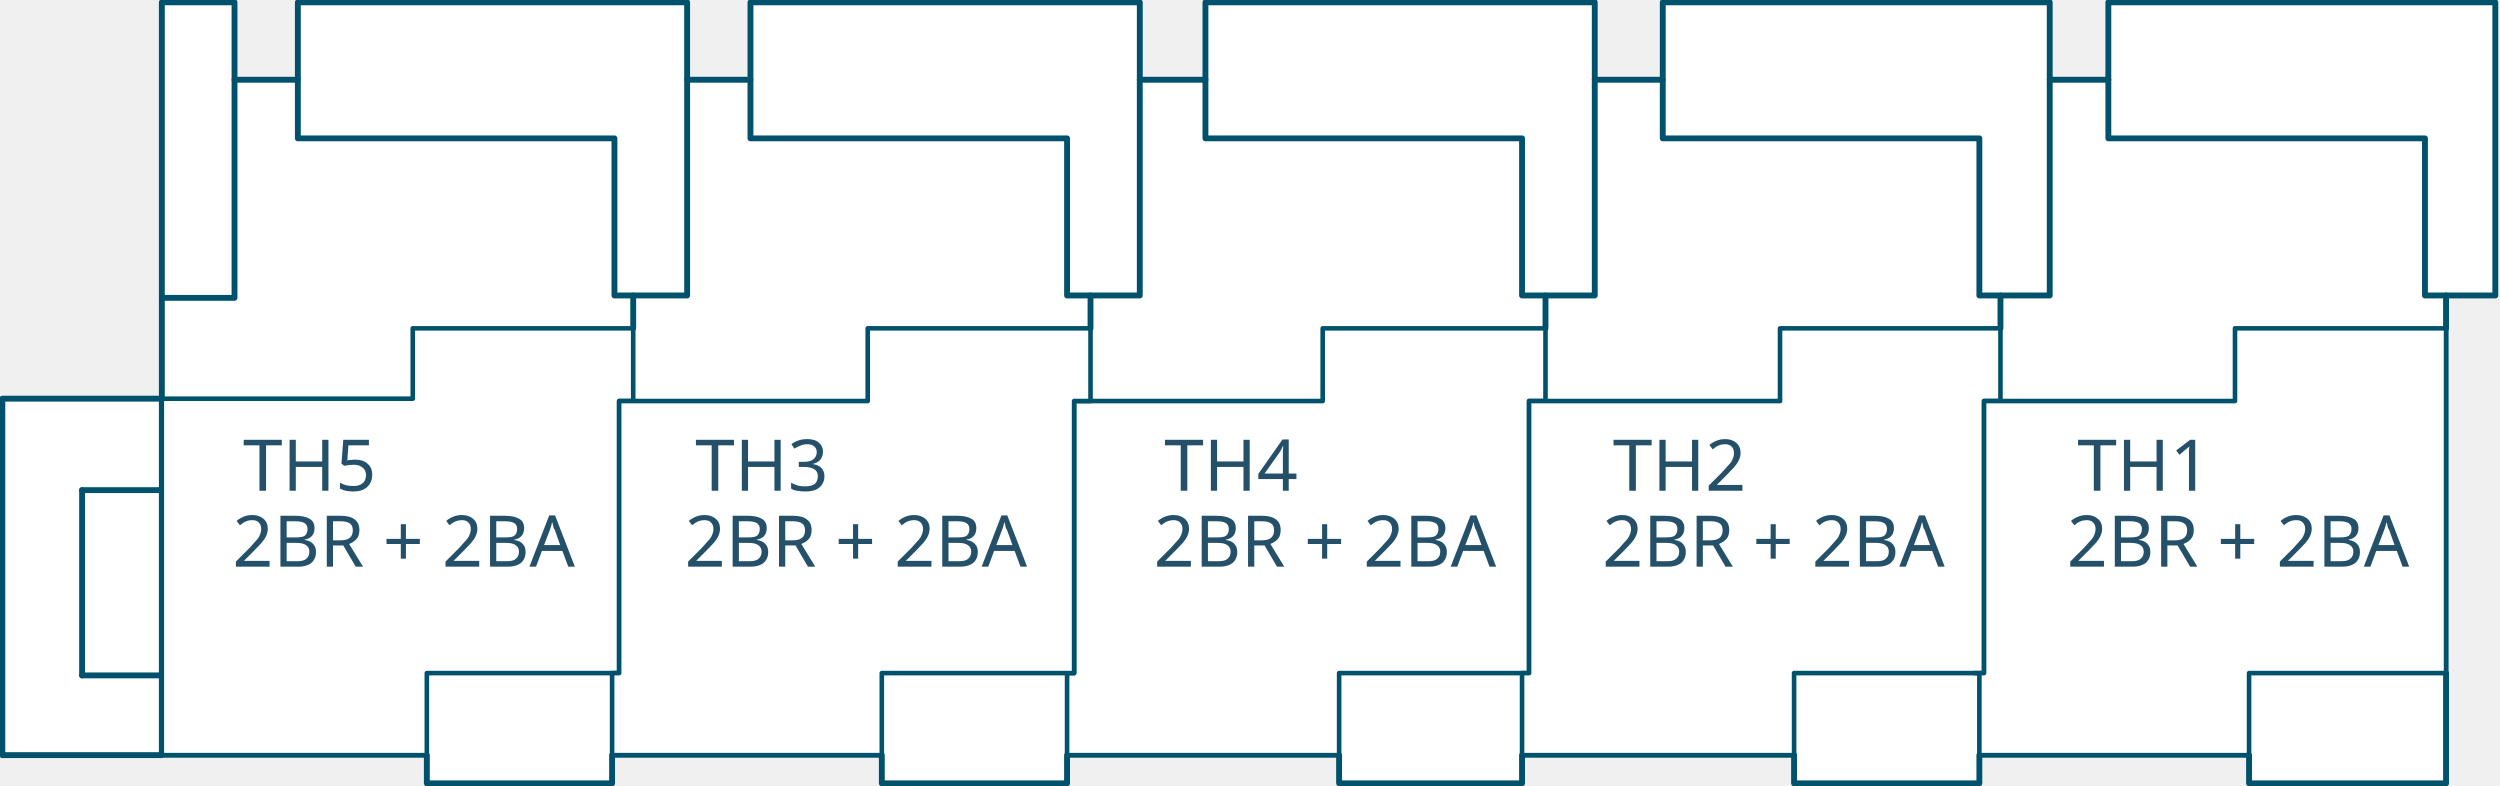
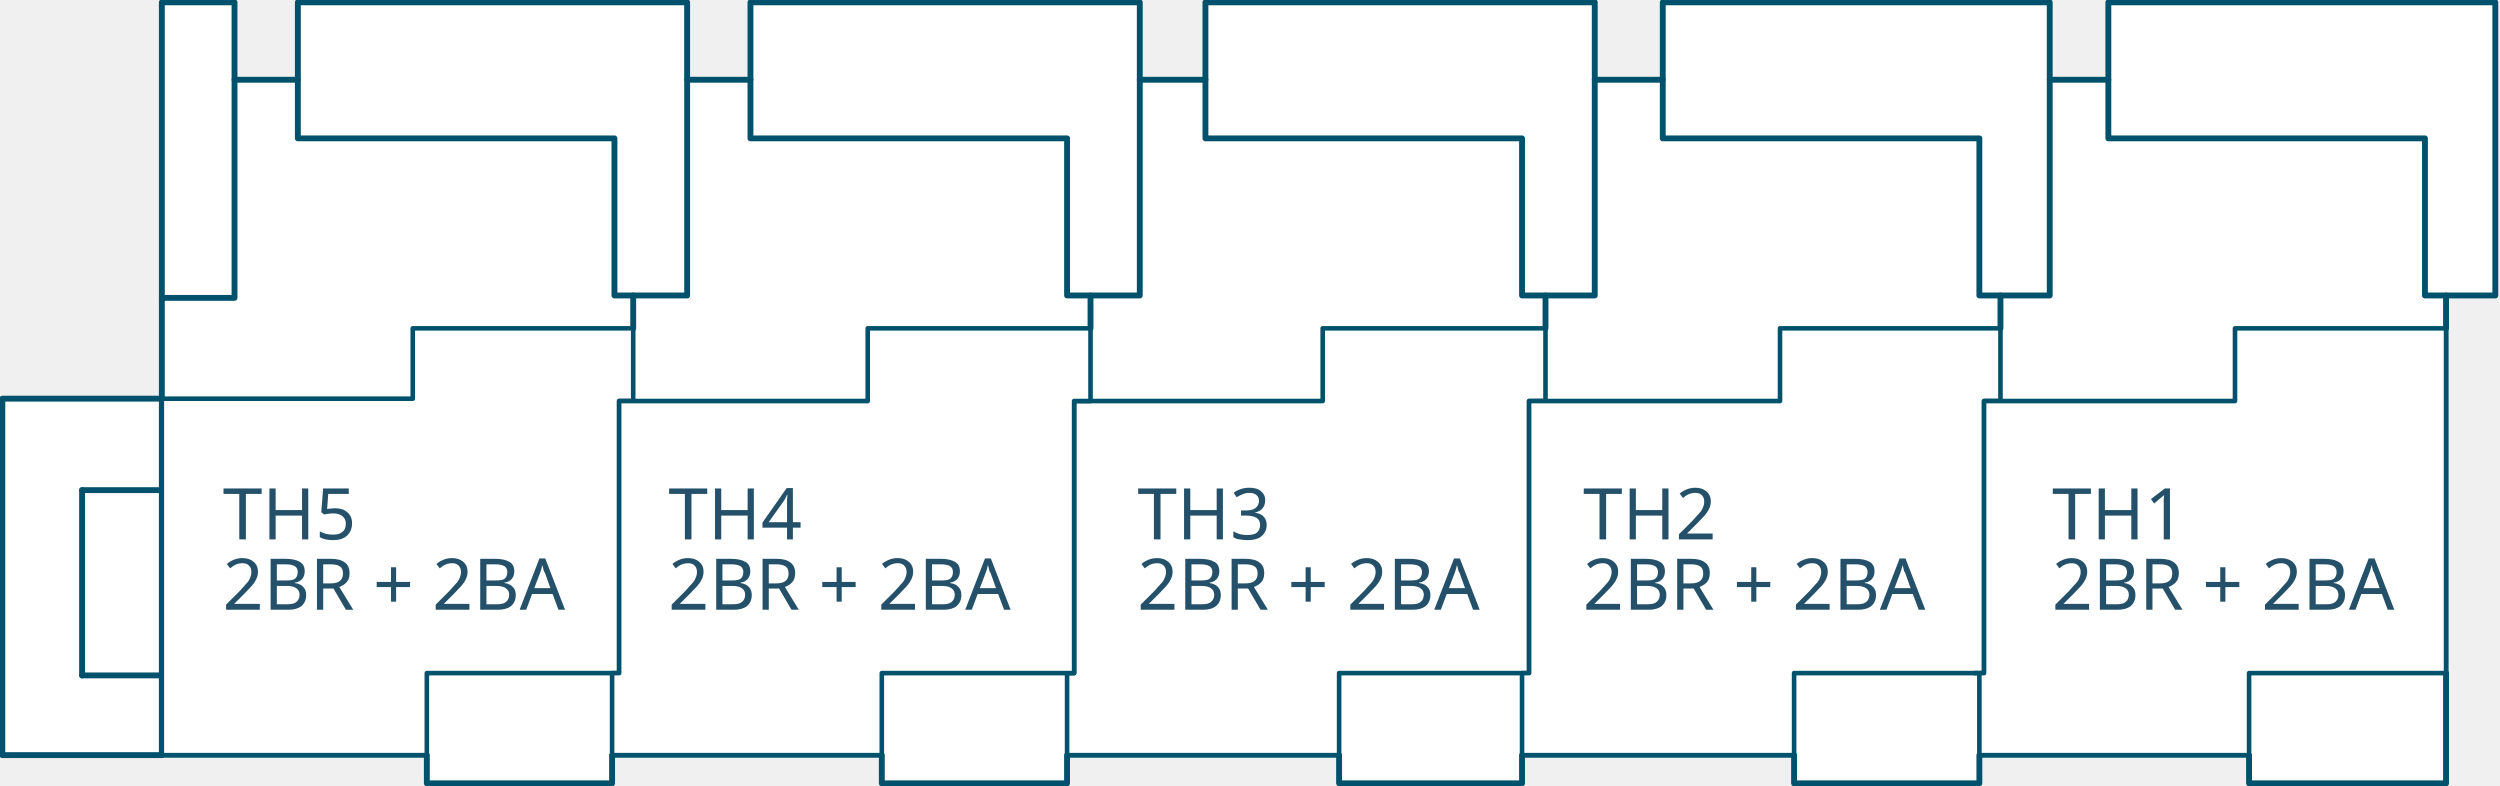
<svg xmlns="http://www.w3.org/2000/svg" version="1.1" x="0px" y="0px" viewBox="0 0 106.6 33.5" style="enable-background:new 0 0 106.6 33.5;" xml:space="preserve">
  <style type="text/css">
	.aa0{fill:#FFFFFF;stroke:#00516B;stroke-width:0.196;stroke-linecap:round;stroke-linejoin:round;stroke-miterlimit:10;}
	.aa1{fill:none;stroke:#00516B;stroke-width:0.25;stroke-linecap:round;stroke-linejoin:round;stroke-miterlimit:10;}
	.aa2{fill:none;}
	.aa3{fill:#245169;}
	.aa4{font-family:'Gotham-Book';}
	.aa5{font-size:3.044px;}
</style>
  <g id="base">
    <polygon class="aa0" points="89.9,0.1 89.9,3.4 87.4,3.4 87.4,0.1 70.9,0.1 70.9,3.4 68,3.4 68,0.1 51.4,0.1 51.4,3.4 48.6,3.4   48.6,0.1 32,0.1 32,3.4 29.3,3.4 29.3,0.1 12.7,0.1 12.7,3.4 10,3.4 10,0.1 6.9,0.1 6.9,12.7 6.9,17 0.1,17 0.1,32.2 6.9,32.2   7.6,32.2 18.2,32.2 18.2,33.4 26.1,33.4 26.1,32.2 37.6,32.2 37.6,33.4 45.5,33.4 45.5,32.2 57.1,32.2 57.1,33.4 64.9,33.4   64.9,32.2 76.5,32.2 76.5,33.4 84.4,33.4 84.4,32.2 95.9,32.2 95.9,33.4 104.3,33.4 104.3,28.7 104.3,14 104.3,12.6 106.4,12.6   106.4,0.1  " />
    <line class="aa1" x1="104.3" y1="14" x2="104.3" y2="12.6" />
    <line class="aa1" x1="85.3" y1="14" x2="85.3" y2="12.6" />
    <line class="aa1" x1="65.9" y1="14" x2="65.9" y2="12.6" />
    <line class="aa1" x1="46.5" y1="14" x2="46.5" y2="12.6" />
    <line class="aa1" x1="27" y1="14" x2="27" y2="12.6" />
    <line class="aa1" x1="6.9" y1="17" x2="6.9" y2="12.7" />
    <line class="aa1" x1="10" y1="3.4" x2="12.7" y2="3.4" />
    <line class="aa1" x1="29.3" y1="3.4" x2="32" y2="3.4" />
    <line class="aa1" x1="48.6" y1="3.4" x2="51.4" y2="3.4" />
    <line class="aa1" x1="68" y1="3.4" x2="70.9" y2="3.4" />
    <line class="aa1" x1="87.4" y1="3.4" x2="89.9" y2="3.4" />
    <polyline class="aa1" points="18.2,32.2 18.2,33.4 26.1,33.4 26.1,32.2  " />
    <polyline class="aa1" points="37.6,32.2 37.6,33.4 45.5,33.4 45.5,32.2  " />
    <polyline class="aa1" points="57.1,32.2 57.1,33.4 64.9,33.4 64.9,32.2  " />
    <polyline class="aa1" points="76.5,32.2 76.5,33.4 84.4,33.4 84.4,32.2  " />
    <polyline class="aa1" points="95.9,32.2 95.9,33.4 104.3,33.4 104.3,28.7  " />
    <polygon class="aa1" points="32,3.4 32,0.1 48.6,0.1 48.6,3.4 48.6,12.6 46.5,12.6 45.5,12.6 45.5,5.9 32,5.9  " />
    <polygon class="aa1" points="51.4,3.4 51.4,0.1 68,0.1 68,3.4 68,12.6 65.9,12.6 64.9,12.6 64.9,5.9 51.4,5.9  " />
    <polygon class="aa1" points="70.9,3.4 70.9,0.1 87.4,0.1 87.4,3.4 87.4,12.6 85.3,12.6 84.4,12.6 84.4,5.9 70.9,5.9  " />
    <polygon class="aa1" points="89.9,3.4 89.9,0.1 106.4,0.1 106.4,12.6 104.3,12.6 103.4,12.6 103.4,5.9 89.9,5.9  " />
    <polygon class="aa1" points="12.7,3.4 12.7,0.1 29.3,0.1 29.3,3.4 29.3,12.6 27,12.6 26.2,12.6 26.2,5.9 12.7,5.9  " />
    <polygon class="aa1" points="6.9,12.7 10,12.7 10,3.4 10,0.1 6.9,0.1  " />
    <line class="aa1" x1="3.5" y1="20.9" x2="6.9" y2="20.9" />
    <line class="aa1" x1="3.5" y1="28.8" x2="6.9" y2="28.8" />
    <polygon class="aa1" points="6.9,32.2 0.1,32.2 0.1,17 6.9,17 6.9,20.9 6.9,28.8  " />
    <line class="aa1" x1="3.5" y1="28.8" x2="3.5" y2="20.9" />
  </g>
  <g id="shape-th5">
    <polygon class="aa0" points="6.9,32.2 7.6,32.2 18.2,32.2 18.2,28.7 26.1,28.7 26.4,28.7 26.4,17.1 27,17.1 27,14 17.6,14 17.6,17   6.9,17  " />
  </g>
  <g id="shape-th3-4">
    <polygon class="aa0" points="45.5,28.7 45.5,32.2 57.1,32.2 57.1,28.7 64.9,28.7 65.2,28.7 65.2,17.1 65.9,17.1 65.9,14 56.4,14   56.4,17.1 46.5,17.1 45.8,17.1 45.8,28.7  " />
    <polygon class="aa0" points="26.1,28.7 26.1,32.2 37.6,32.2 37.6,28.7 45.5,28.7 45.8,28.7 45.8,17.1 46.5,17.1 46.5,14 37,14   37,17.1 27,17.1 26.4,17.1 26.4,28.7  " />
  </g>
  <g id="shape-th2">
    <polygon class="aa0" points="64.9,28.7 64.9,32.2 76.5,32.2 76.5,28.7 84.4,28.7 84.6,28.7 84.6,17.1 85.3,17.1 85.3,14 75.9,14   75.9,17.1 65.9,17.1 65.2,17.1 65.2,28.7  " />
  </g>
  <g id="shape-th1">
    <polyline class="aa0" points="84.4,28.7 84.4,32.2 95.9,32.2 95.9,28.7 104.3,28.7 104.3,14 95.3,14 95.3,17.1 85.3,17.1   84.6,17.1 84.6,28.7 84.2,28.7  " />
  </g>
  <g id="trigger-th5" data-plan="TH5">
    <polygon class="aa2" points="6.9,32.2 7.6,32.2 18.2,32.2 18.2,28.7 26.1,28.7 26.4,28.7 26.4,17.1 27,17.1 27,14 17.6,14 17.6,17   6.9,17  " />
    <g>
-       <text transform="matrix(1 0 0 1 10.3599 20.9262)" class="aa3 aa4 aa5">TH5</text>
+       <text transform="matrix(1 0 0 1 9.5 23)" class="aa3 aa4 aa5 title">TH5</text>
    </g>
    <g>
-       <text transform="matrix(1 0 0 1 9.9185 24.164)" class="aa3 aa4 aa5">2BR + 2BA</text>
+       <text transform="matrix(1 0 0 1 9.5 26)" class="aa3 aa4 aa5 label">2BR + 2BA</text>
    </g>
  </g>
  <g id="trigger-th3-th4" data-plan="TH3/4">
    <polygon class="aa2" points="45.5,28.7 45.5,32.2 57.1,32.2 57.1,28.7 64.9,28.7 65.2,28.7 65.2,17.1 65.9,17.1 65.9,14 56.4,14   56.4,17.1 46.5,17.1 45.8,17.1 45.8,28.7  " />
    <polygon class="aa2" points="26.1,28.7 26.1,32.2 37.6,32.2 37.6,28.7 45.5,28.7 45.8,28.7 45.8,17.1 46.5,17.1 46.5,14 37,14   37,17.1 27,17.1 26.4,17.1 26.4,28.7  " />
    <g>
-       <text transform="matrix(1 0 0 1 49.6427 20.9262)" class="aa3 aa4 aa5">TH4</text>
+       <text transform="matrix(1 0 0 1 48.5 23)" class="aa3 aa4 aa5 title">TH3</text>
    </g>
    <g>
-       <text transform="matrix(1 0 0 1 49.2013 24.164)" class="aa3 aa4 aa5">2BR + 2BA</text>
+       <text transform="matrix(1 0 0 1 48.5 26)" class="aa3 aa4 aa5 label">2BR + 2BA</text>
    </g>
    <g>
-       <text transform="matrix(1 0 0 1 29.6427 20.9262)" class="aa3 aa4 aa5">TH3</text>
+       <text transform="matrix(1 0 0 1 28.5 23)" class="aa3 aa4 aa5 title">TH4</text>
    </g>
    <g>
-       <text transform="matrix(1 0 0 1 29.2013 24.164)" class="aa3 aa4 aa5">2BR + 2BA</text>
+       <text transform="matrix(1 0 0 1 28.5 26)" class="aa3 aa4 aa5 label">2BR + 2BA</text>
    </g>
  </g>
  <g id="trigger-th2" data-plan="TH2">
    <polygon class="aa2" points="64.9,28.7 64.9,32.2 76.5,32.2 76.5,28.7 84.4,28.7 84.6,28.7 84.6,17.1 85.3,17.1 85.3,14 75.9,14   75.9,17.1 65.9,17.1 65.2,17.1 65.2,28.7  " />
    <g>
-       <text transform="matrix(1 0 0 1 68.7694 20.9262)" class="aa3 aa4 aa5">TH2</text>
+       <text transform="matrix(1 0 0 1 67.5 23)" class="aa3 aa4 aa5 title">TH2</text>
    </g>
    <g>
-       <text transform="matrix(1 0 0 1 68.328 24.164)" class="aa3 aa4 aa5">2BR + 2BA</text>
+       <text transform="matrix(1 0 0 1 67.5 26)" class="aa3 aa4 aa5 label">2BR + 2BA</text>
    </g>
  </g>
  <g id="trigger-th1" data-plan="TH1">
    <polyline class="aa2" points="84.4,28.7 84.4,32.2 95.9,32.2 95.9,28.7 104.3,28.7 104.3,14 95.3,14 95.3,17.1 85.3,17.1   84.6,17.1 84.6,28.7 84.2,28.7  " />
    <g>
-       <text transform="matrix(1 0 0 1 88.577 20.9262)" class="aa3 aa4 aa5">TH1</text>
+       <text transform="matrix(1 0 0 1 87.5 23)" class="aa3 aa4 aa5 title">TH1</text>
    </g>
    <g>
-       <text transform="matrix(1 0 0 1 88.1356 24.164)" class="aa3 aa4 aa5">2BR + 2BA</text>
+       <text transform="matrix(1 0 0 1 87.5 26)" class="aa3 aa4 aa5 label">2BR + 2BA</text>
    </g>
  </g>
</svg>
